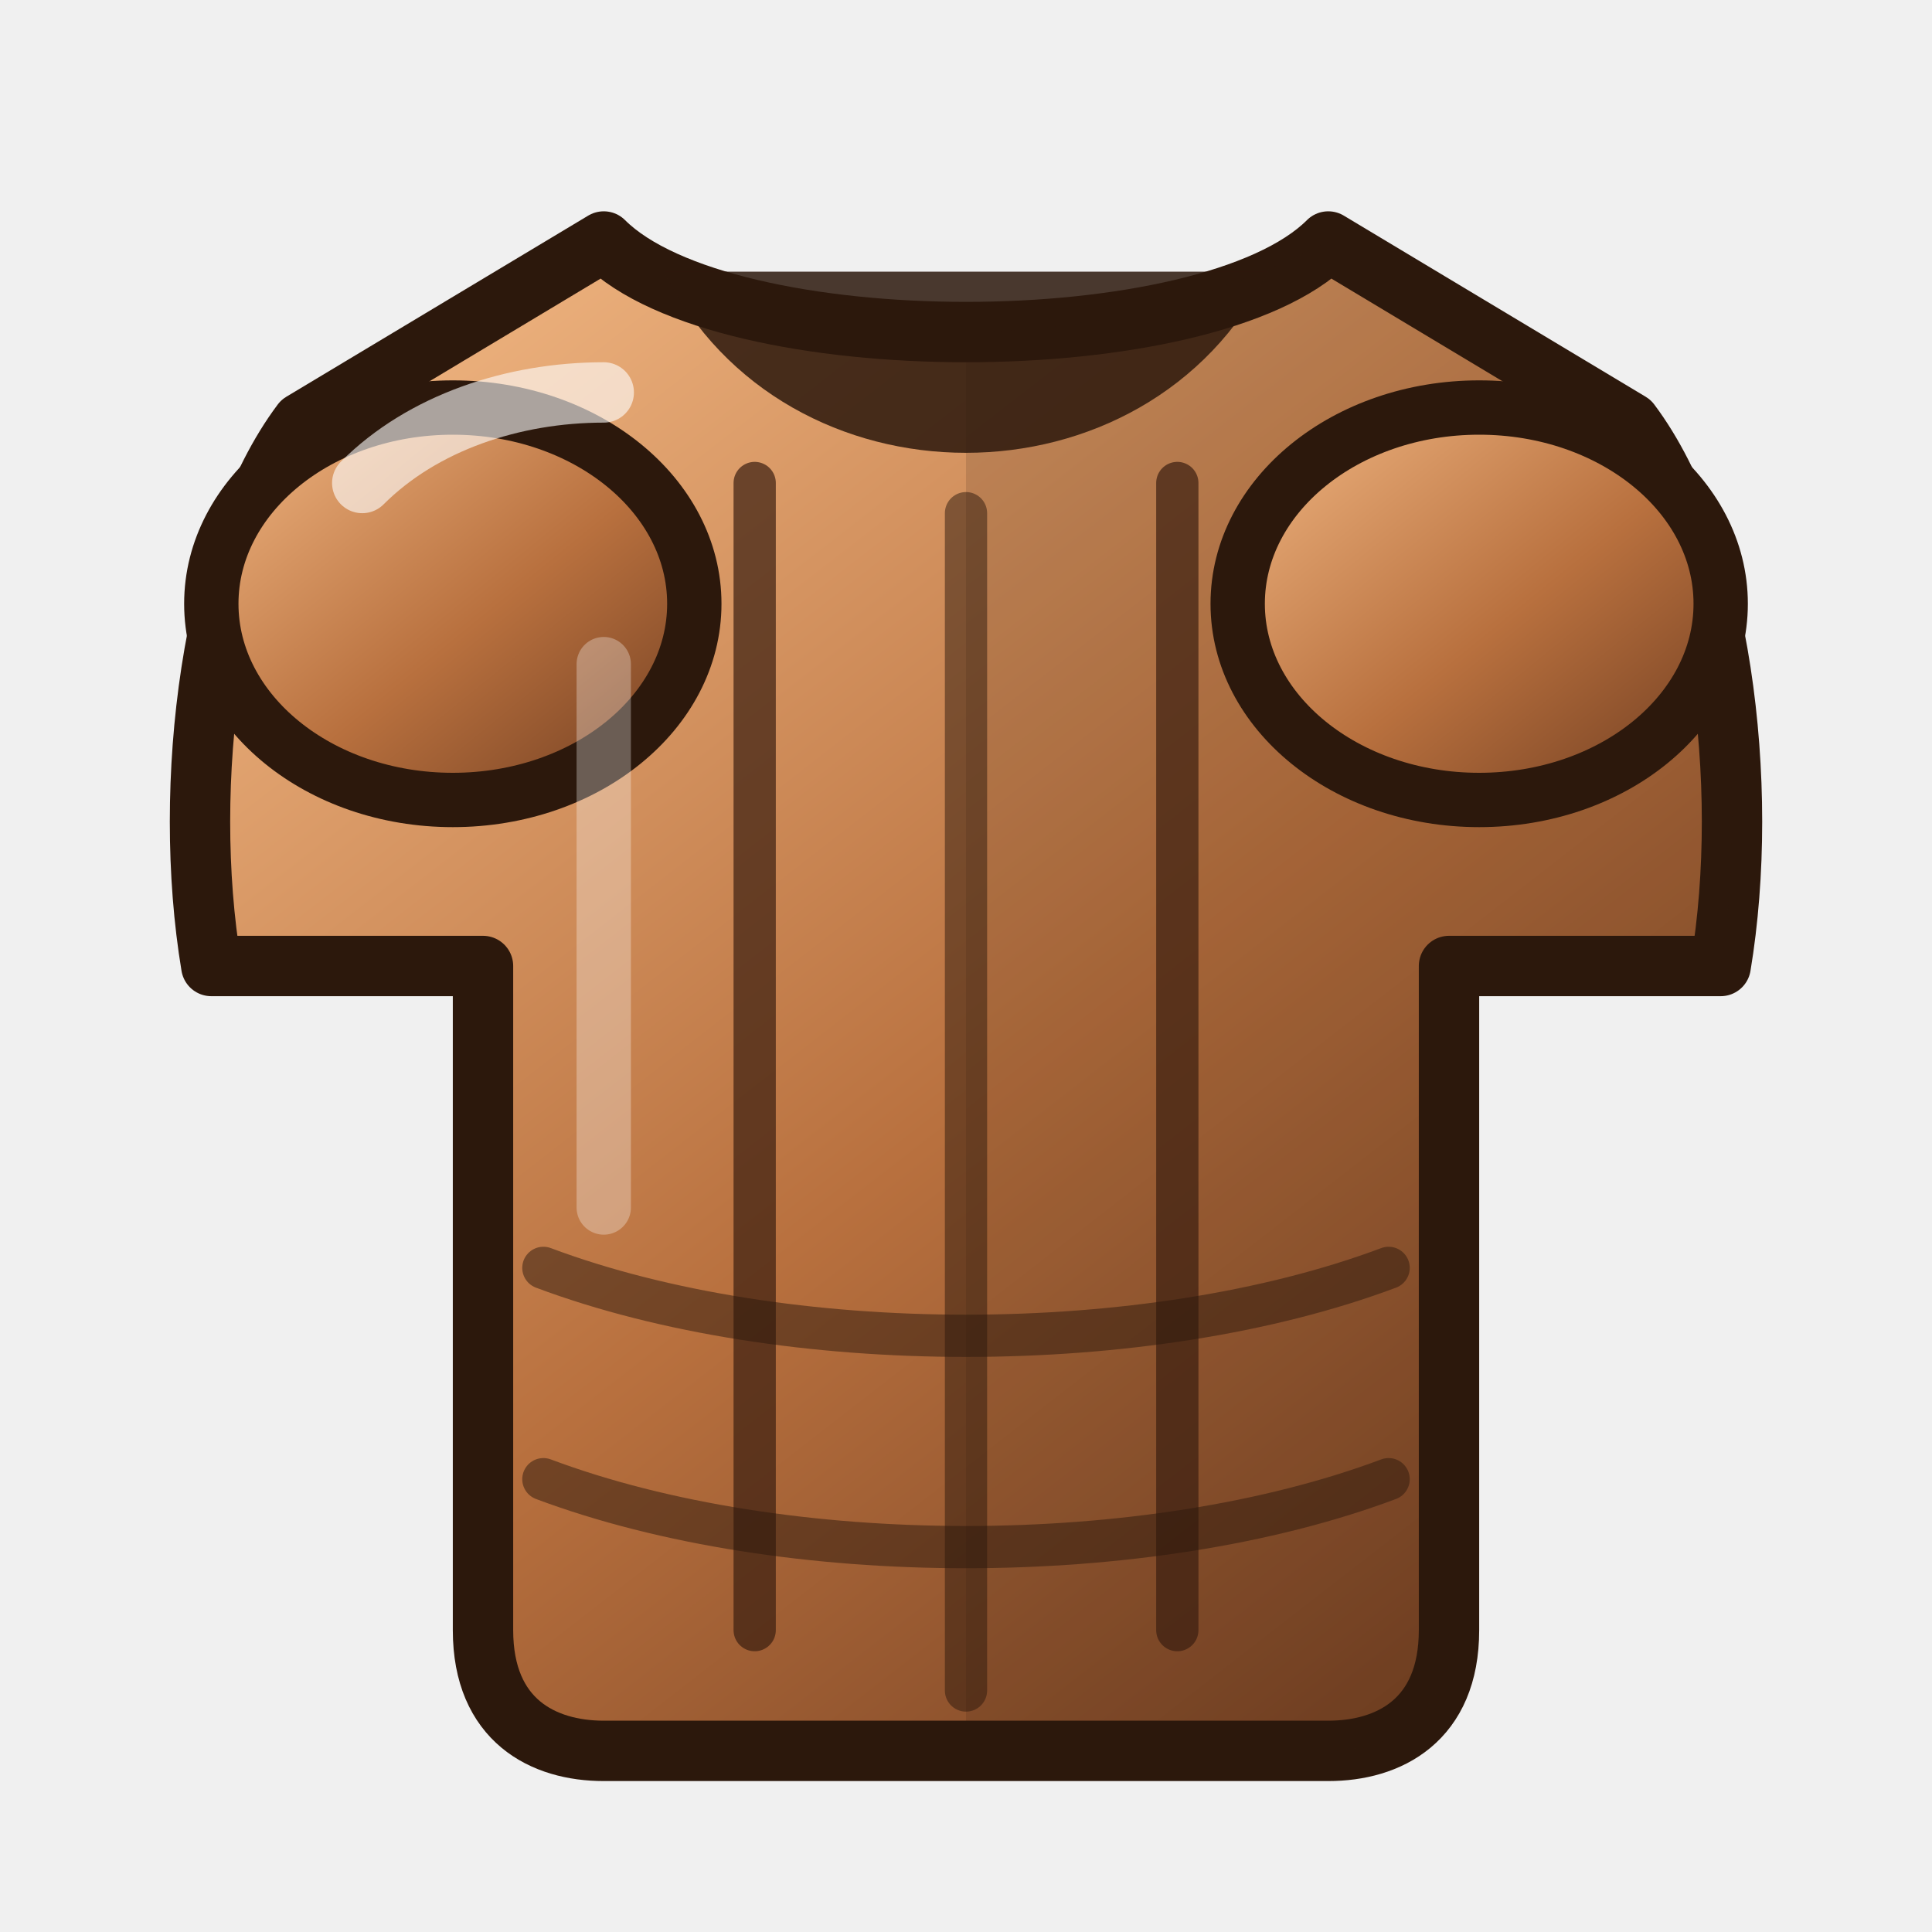
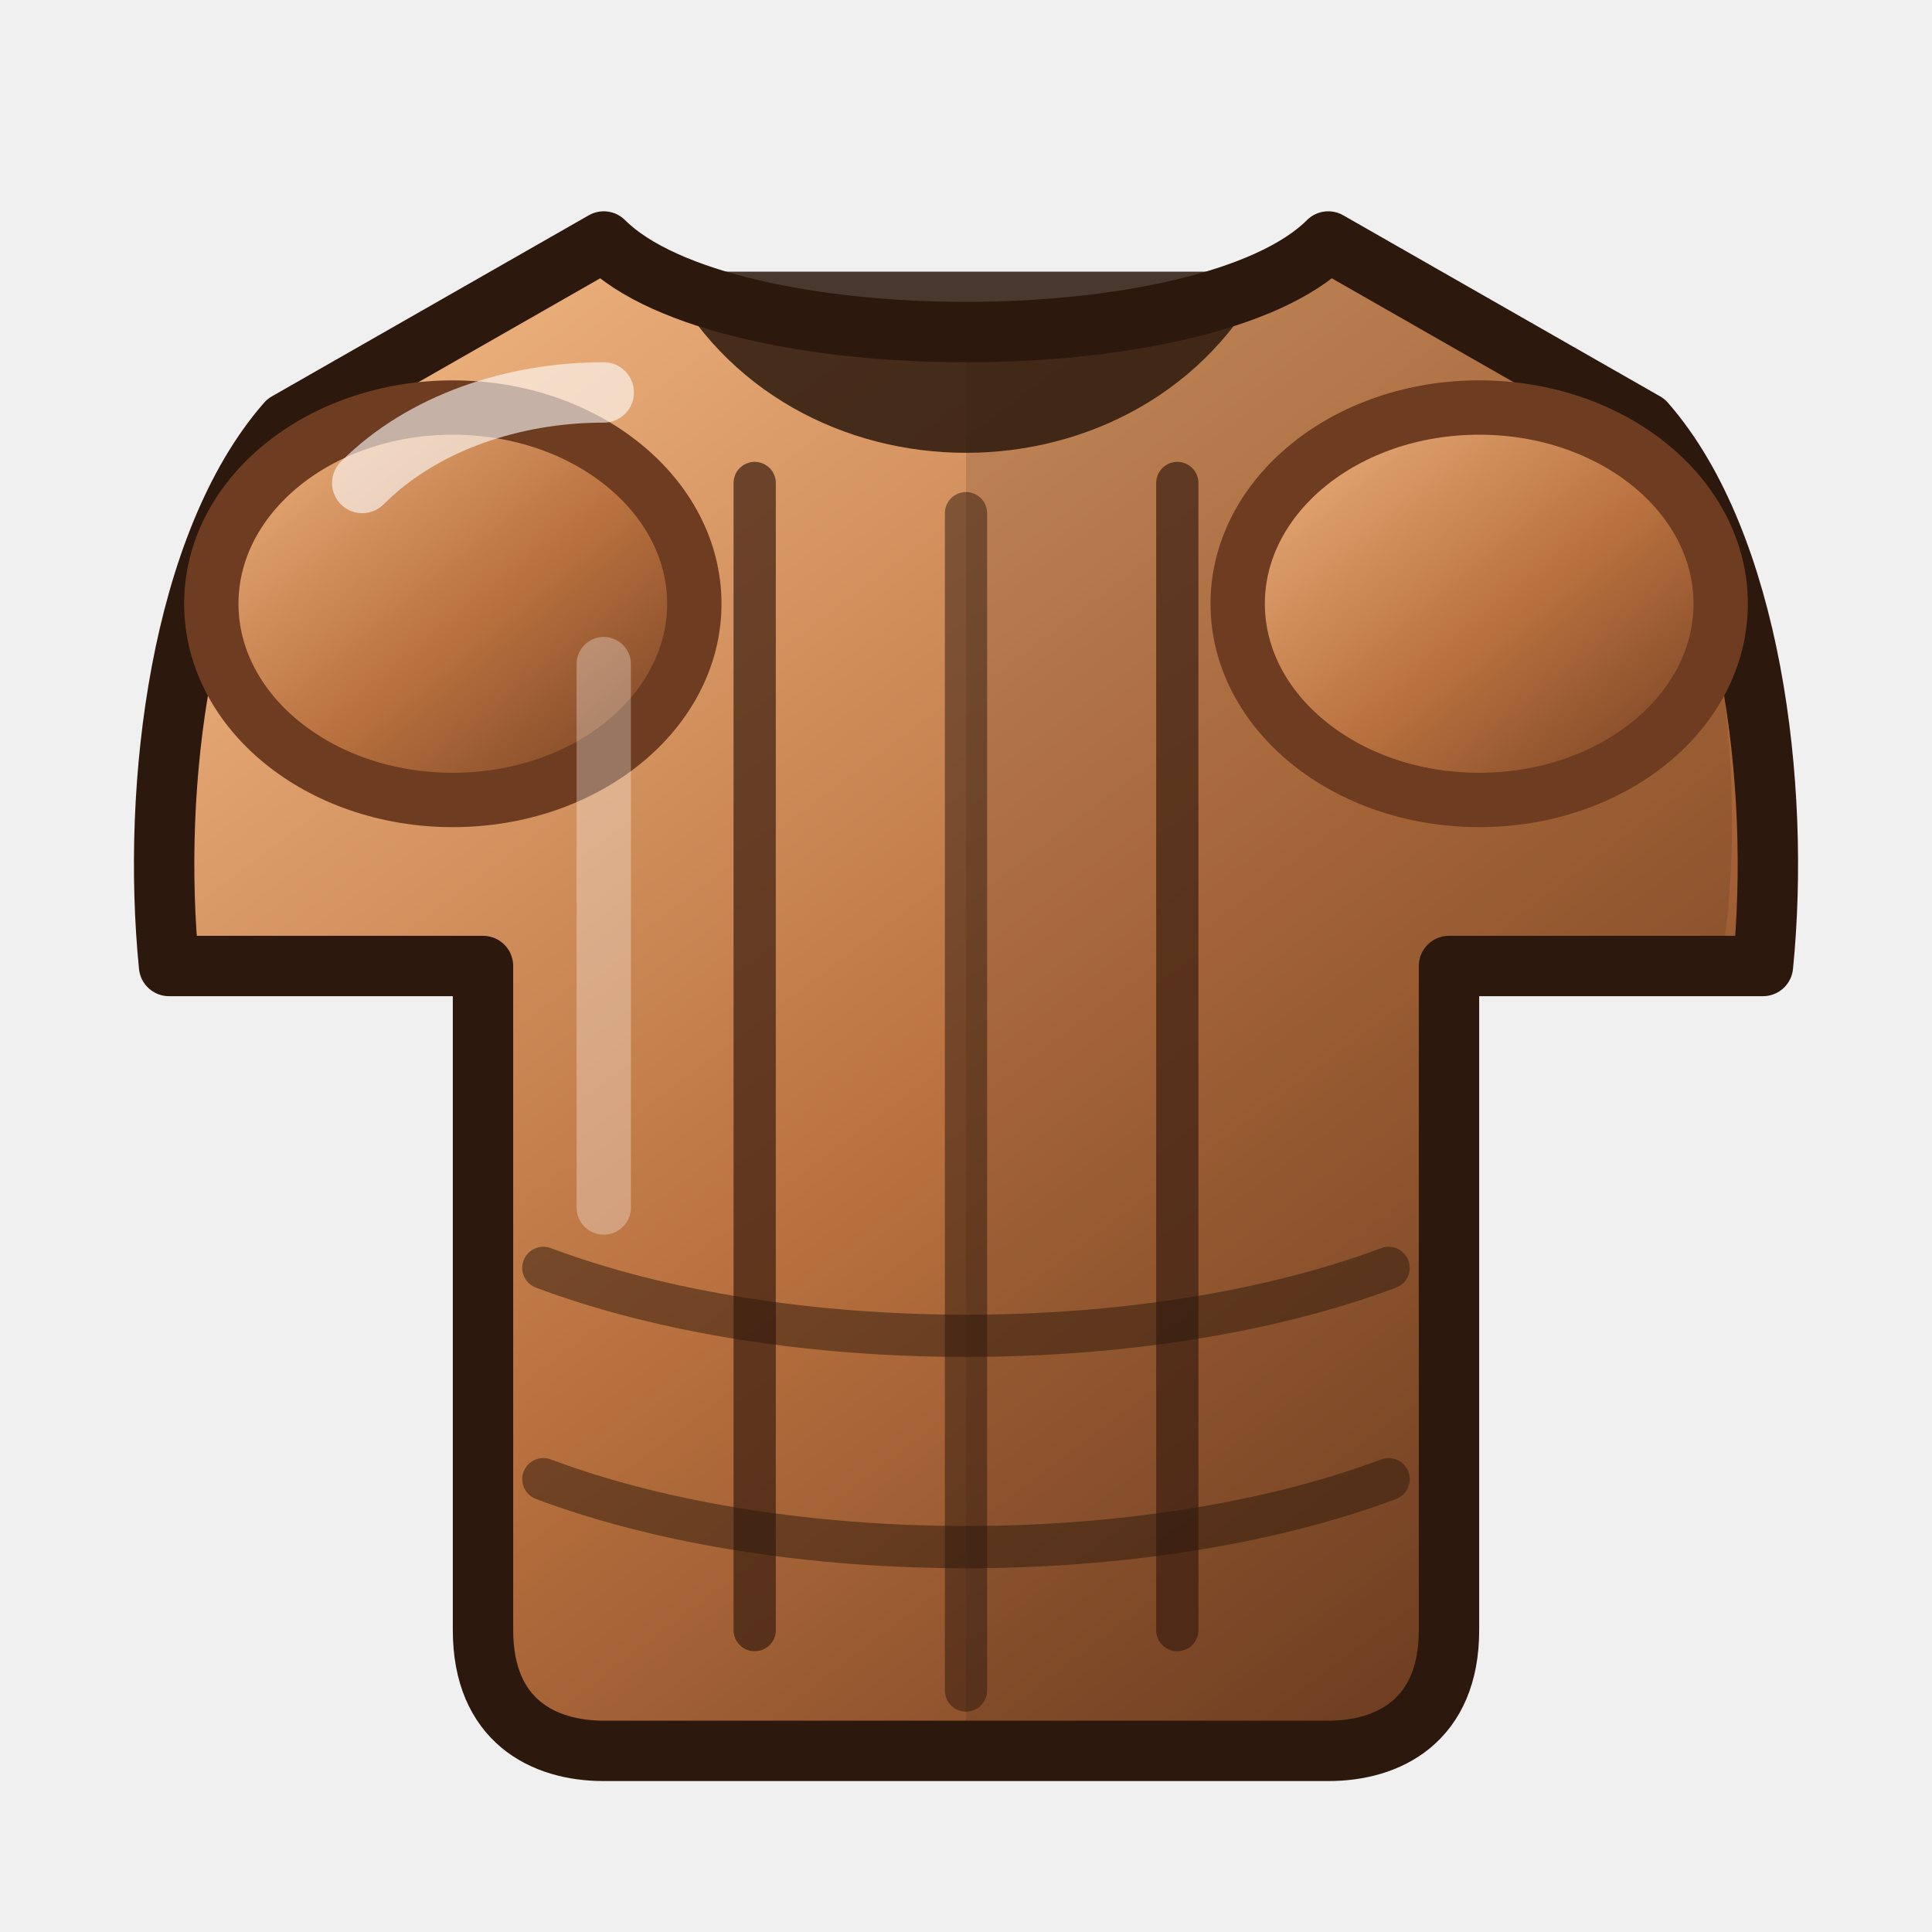
<svg xmlns="http://www.w3.org/2000/svg" data-generated="modern_icons.py" viewBox="0 0 64 64">
  <defs>
    <linearGradient id="g1" x1="0.1" y1="0" x2="0.9" y2="1">
      <stop offset="0" stop-color="#f2b884" />
      <stop offset=".55" stop-color="#b8703e" />
      <stop offset="1" stop-color="#6e3c20" />
    </linearGradient>
    <linearGradient id="g2" x1="0.0" y1="0.0" x2="1.0" y2="1.0">
      <stop offset="0" stop-color="#f2b884" />
      <stop offset=".55" stop-color="#b8703e" />
      <stop offset="1" stop-color="#6e3c20" />
    </linearGradient>
    <linearGradient id="g3" x1="0.0" y1="0.0" x2="1.0" y2="1.0">
      <stop offset="0" stop-color="#f2b884" />
      <stop offset=".55" stop-color="#b8703e" />
      <stop offset="1" stop-color="#6e3c20" />
    </linearGradient>
  </defs>
-   <path d="M20 8 C24 12 40 12 44 8 L54 14 C57 18 58 26 57 32 L48 32 L48 54 C48 57 46 58 44 58 L20 58 C18 58 16 57 16 54 L16 32 L7 32 C6 26 7 18 10 14 Z" fill="url(#g1)" stroke="#2c180c" stroke-width="2" stroke-linejoin="round" stroke-linecap="round" />
+   <path d="M20 8 C24 12 40 12 44 8 L54.5 14 C58 18 59 26 58.4 32 L48 32 L48 54 C48 57 46 58 44 58 L20 58 C18 58 16 57 16 54 L16 32 L5.6 32 C5 26 6 18 9.5 14 Z" fill="url(#g1)" stroke="#2c180c" stroke-width="2" stroke-linejoin="round" stroke-linecap="round" />
  <path d="M32 11 C36 11 40 10 44 8 L54 14 C57 18 58 26 57 32 L48 32 L48 54 C48 57 46 58 44 58 L32 58 Z" fill="#2c180c" opacity=".15" />
  <path d="M25.0 16 L25.0 54" fill="none" stroke="#3a1e10" stroke-width="1.4" stroke-linecap="round" stroke-linejoin="round" opacity="0.7" />
  <path d="M39.0 16 L39.0 54" fill="none" stroke="#3a1e10" stroke-width="1.4" stroke-linecap="round" stroke-linejoin="round" opacity="0.7" />
  <path d="M22 9 C26 17 38 17 42 9" fill="#2c180c" opacity=".85" />
  <path d="M32 17 L32 56" fill="none" stroke="#2c180c" stroke-width="1.4" stroke-linecap="round" stroke-linejoin="round" opacity="0.5" />
  <path d="M18 42 C26 45 38 45 46 42 M18 49 C26 52 38 52 46 49" fill="none" stroke="#2c180c" stroke-width="1.4" stroke-linecap="round" stroke-linejoin="round" opacity="0.5" />
-   <ellipse cx="15" cy="20" rx="8" ry="6.5" fill="url(#g2)" stroke="#2c180c" stroke-width="1.8" />
-   <ellipse cx="49" cy="20" rx="8" ry="6.5" fill="url(#g3)" stroke="#2c180c" stroke-width="1.8" />
+   <ellipse cx="15" cy="20" rx="8" ry="6.5" fill="url(#g2)" stroke="#6e3c20" stroke-width="1.8" />
+   <ellipse cx="49" cy="20" rx="8" ry="6.5" fill="url(#g3)" stroke="#6e3c20" stroke-width="1.8" />
  <path d="M12 16 C14 14 17 13 20 13" fill="none" stroke="#ffffff" stroke-width="2" stroke-linecap="round" stroke-linejoin="round" opacity="0.6" />
  <path d="M20 22 L20 40" fill="none" stroke="#ffffff" stroke-width="1.8" stroke-linecap="round" stroke-linejoin="round" opacity="0.3" />
</svg>
